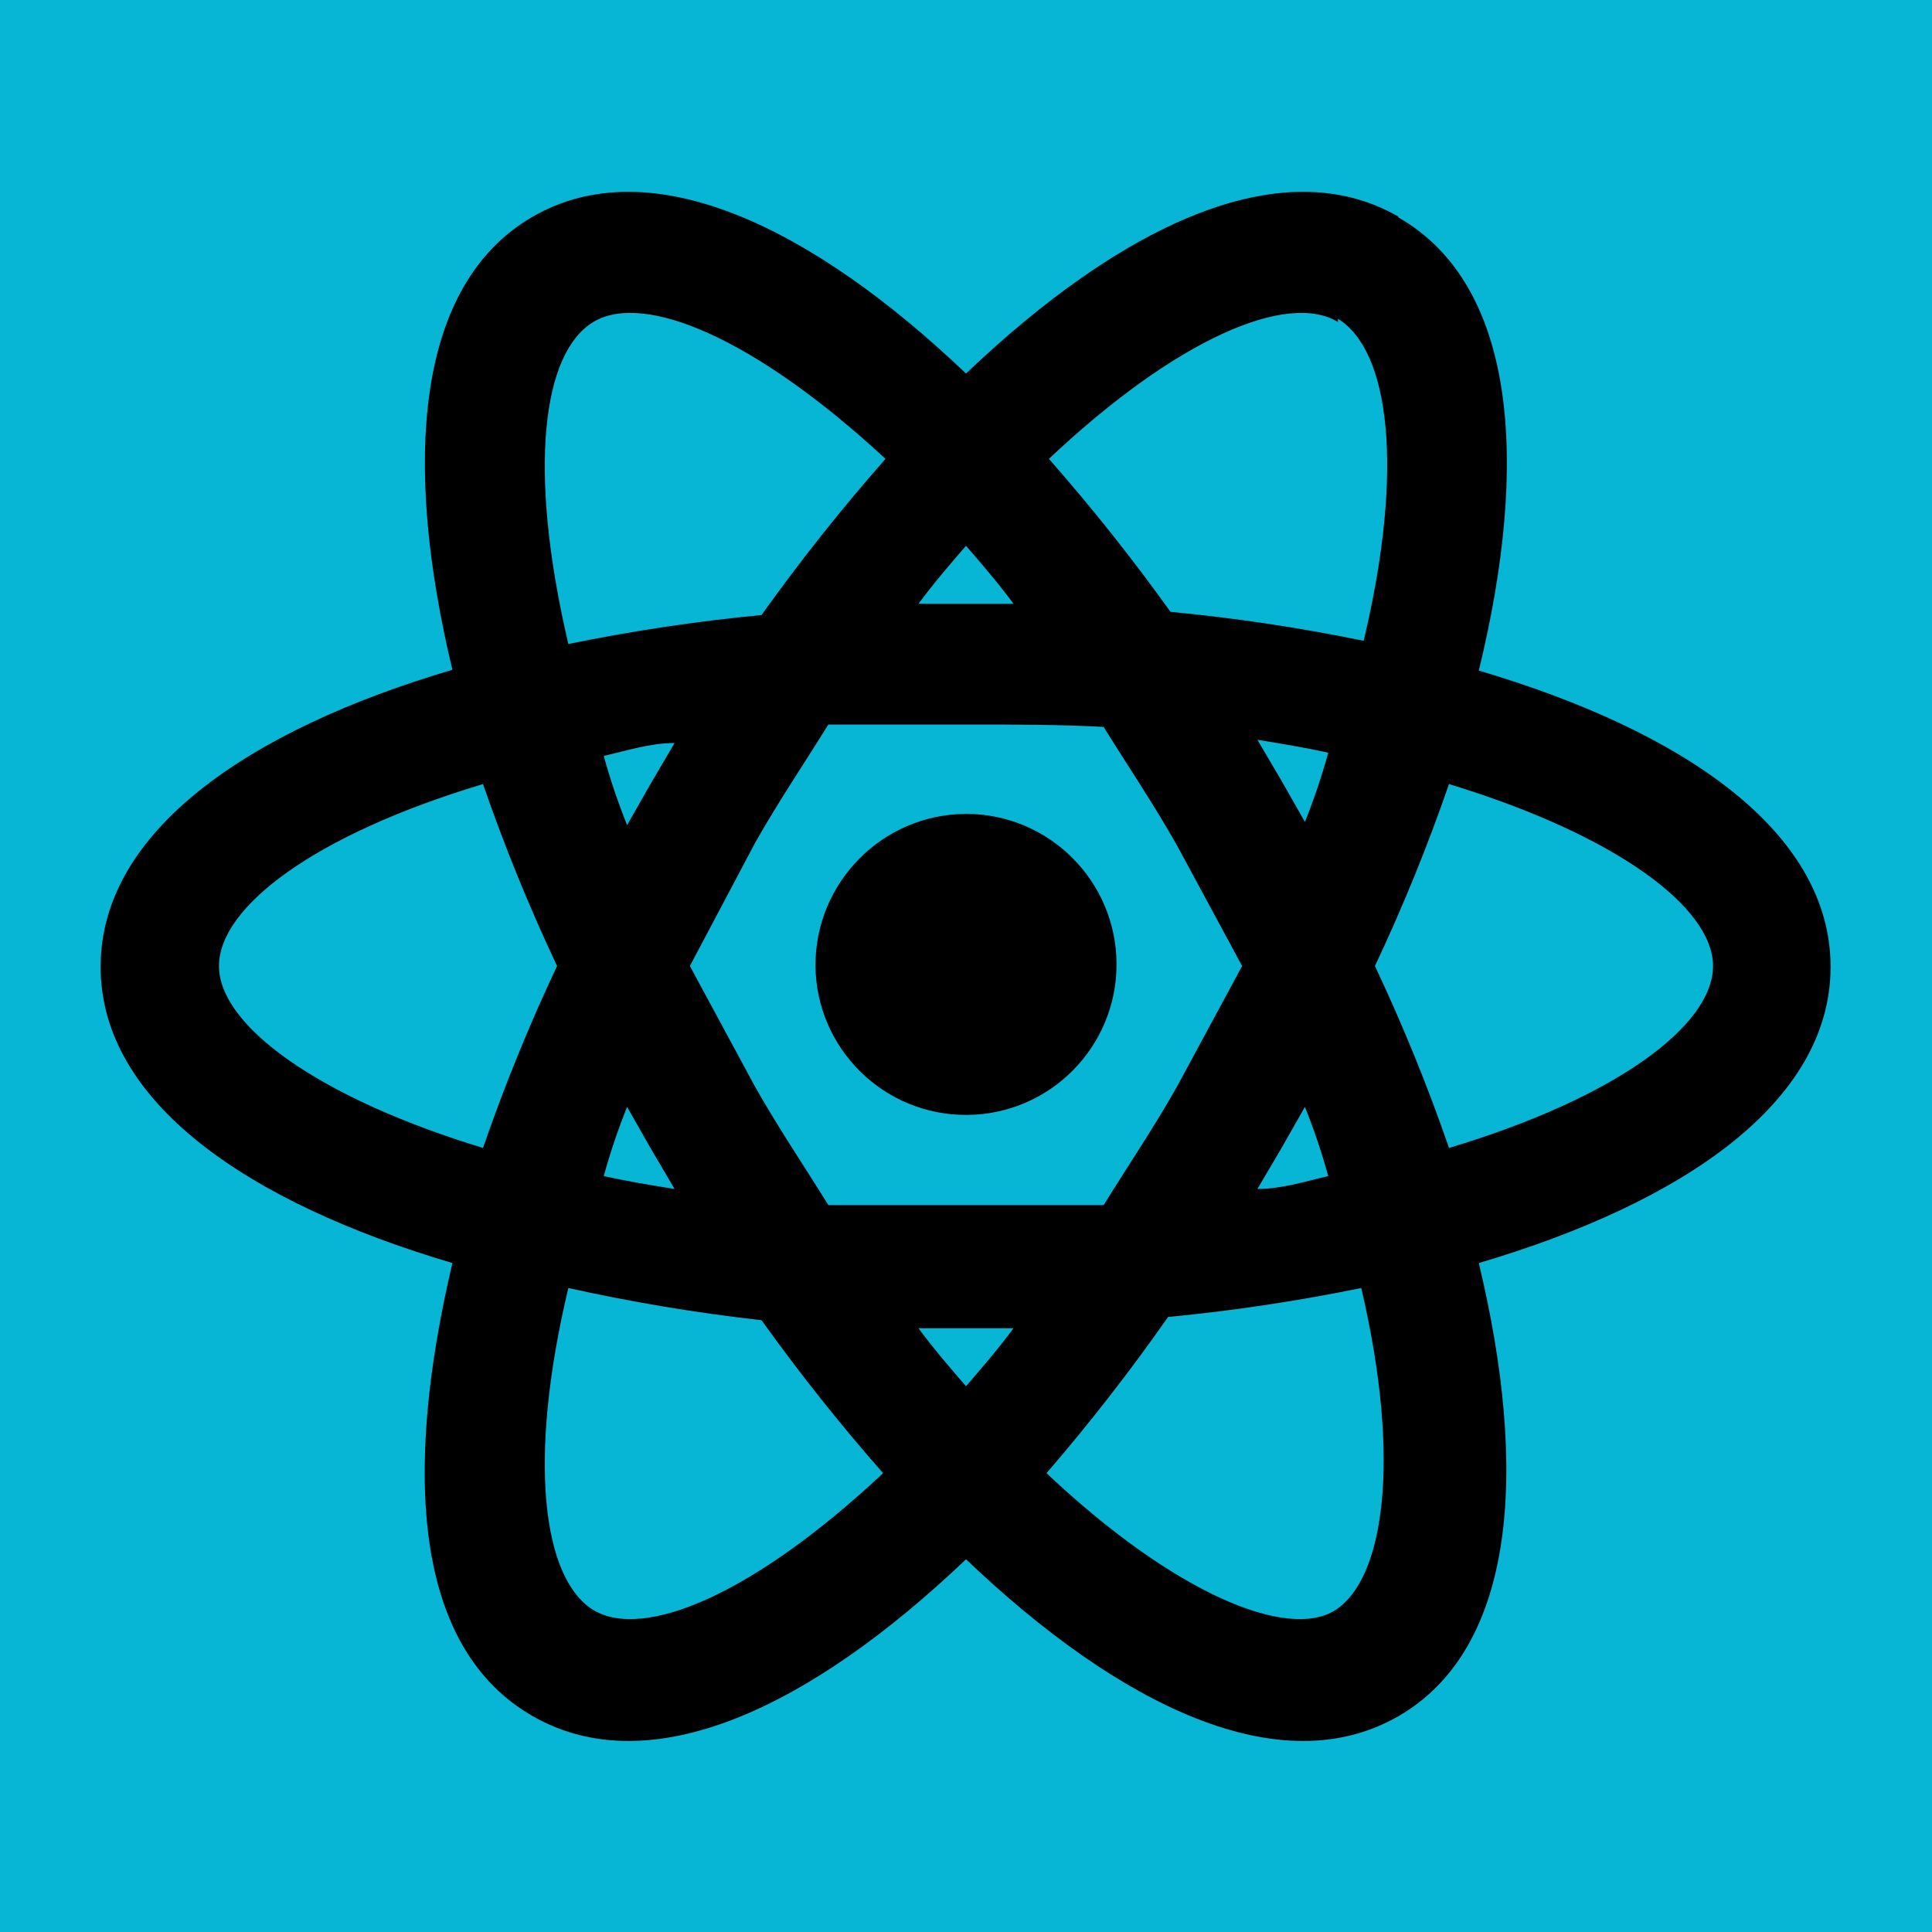
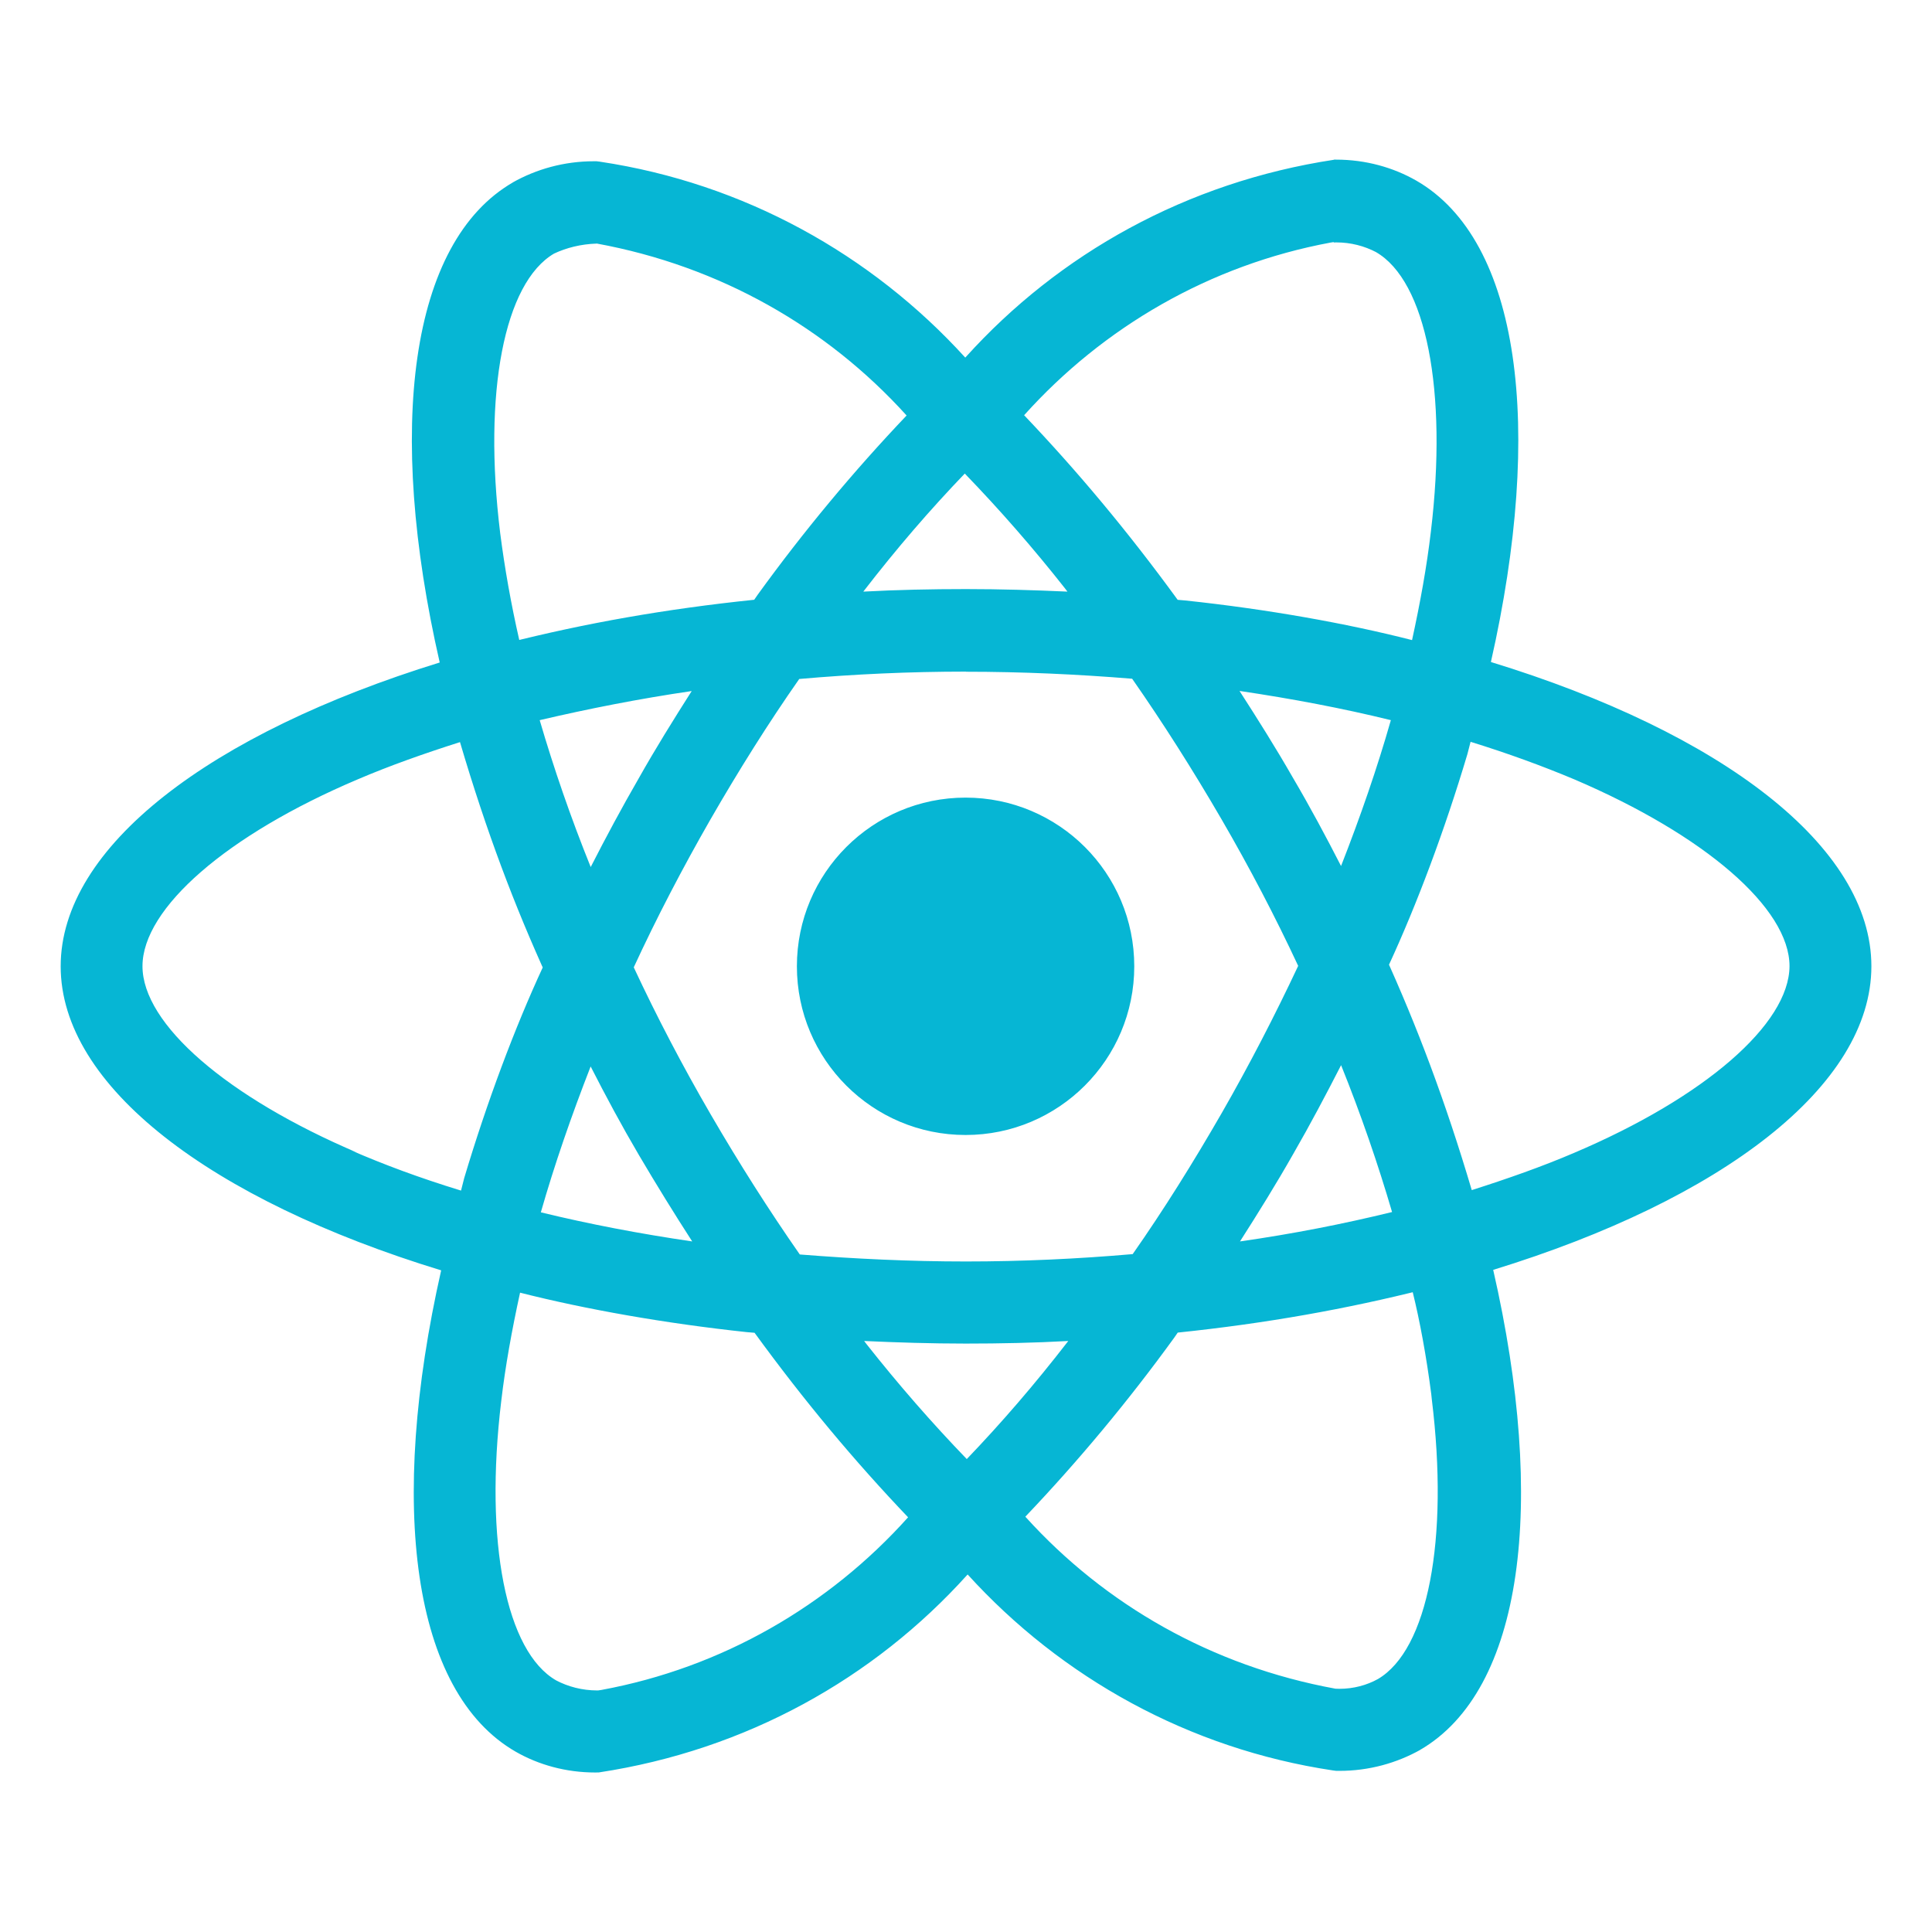
- <svg xmlns="http://www.w3.org/2000/svg" width="800px" height="800px" viewBox="0 0 24 24">
-   <rect width="24" height="24" fill="#06b6d4" />
-   <path d="M12,10.11A1.87,1.87,0,1,1,10.13,12,1.88,1.88,0,0,1,12,10.11M7.37,20c.63.38,2-.2,3.6-1.7a24.22,24.22,0,0,1-1.51-1.9A22.7,22.7,0,0,1,7.06,16c-.51,2.14-.32,3.61.31,4m.71-5.74-.29-.51a7.91,7.91,0,0,0-.29.86c.27.06.57.11.88.16l-.3-.51m6.54-.76.81-1.5-.81-1.5c-.3-.53-.62-1-.91-1.47C13.17,9,12.6,9,12,9s-1.17,0-1.71,0c-.29.47-.61.94-.91,1.47L8.57,12l.81,1.5c.3.53.62,1,.91,1.47.54,0,1.11,0,1.71,0s1.17,0,1.71,0c.29-.47.61-.94.91-1.47M12,6.78c-.19.22-.39.45-.59.72h1.18c-.2-.27-.4-.5-.59-.72m0,10.44c.19-.22.39-.45.59-.72H11.41c.2.27.4.5.59.72M16.62,4c-.62-.38-2,.2-3.59,1.7a24.22,24.22,0,0,1,1.51,1.9,22.7,22.7,0,0,1,2.4.36c.51-2.14.32-3.61-.32-4m-.7,5.74.29.51a7.91,7.91,0,0,0,.29-.86c-.27-.06-.57-.11-.88-.16l.3.51m1.45-7c1.47.84,1.63,3.05,1,5.63,2.54.75,4.37,2,4.37,3.68s-1.83,2.93-4.37,3.68c.62,2.58.46,4.79-1,5.63s-3.45-.12-5.37-1.95c-1.92,1.83-3.91,2.79-5.38,1.95s-1.62-3-1-5.63c-2.54-.75-4.37-2-4.37-3.68S3.08,9.07,5.62,8.32c-.62-2.58-.46-4.79,1-5.63s3.46.12,5.38,1.95c1.92-1.83,3.91-2.79,5.37-1.95M17.08,12A22.51,22.51,0,0,1,18,14.26c2.1-.63,3.28-1.53,3.28-2.26S20.07,10.37,18,9.74A22.51,22.51,0,0,1,17.08,12M6.92,12A22.51,22.51,0,0,1,6,9.74c-2.1.63-3.28,1.53-3.28,2.26S3.93,13.63,6,14.26A22.51,22.51,0,0,1,6.92,12m9,2.26-.3.51c.31,0,.61-.1.88-.16a7.91,7.91,0,0,0-.29-.86l-.29.51M13,18.3c1.59,1.5,3,2.08,3.59,1.7s.83-1.82.32-4a22.7,22.7,0,0,1-2.4.36A24.22,24.22,0,0,1,13,18.3M8.08,9.74l.3-.51c-.31,0-.61.1-.88.16a7.91,7.91,0,0,0,.29.86l.29-.51M11,5.7C9.38,4.2,8,3.62,7.37,4s-.82,1.82-.31,4a22.7,22.7,0,0,1,2.4-.36A24.22,24.22,0,0,1,11,5.7Z" />
+ <svg xmlns="http://www.w3.org/2000/svg" fill="#06b6d4" width="800px" height="800px" viewBox="0 0 32 32" version="1.1">
+   <path d="M14.313 22.211c0.55 0.025 1.112 0.043 1.681 0.043 0.575 0 1.143-0.012 1.7-0.043-0.557 0.72-1.107 1.357-1.689 1.964l0.008-0.008c-0.579-0.6-1.135-1.238-1.659-1.902l-0.041-0.054zM8.615 21.411c1.083 0.275 2.404 0.509 3.752 0.653l0.131 0.011c0.825 1.133 1.659 2.13 2.554 3.068l-0.011-0.012c-1.311 1.463-3.080 2.491-5.081 2.86l-0.055 0.008c-0.004 0-0.008 0-0.012 0-0.248 0-0.482-0.061-0.687-0.169l0.008 0.004c-0.832-0.475-1.193-2.292-0.912-4.627 0.067-0.575 0.177-1.18 0.312-1.797zM23.398 21.398c0.118 0.474 0.229 1.078 0.308 1.692l0.009 0.086c0.287 2.334-0.067 4.149-0.892 4.634-0.184 0.102-0.404 0.162-0.638 0.162-0.023 0-0.046-0.001-0.069-0.002l0.003 0c-2.053-0.375-3.821-1.396-5.129-2.841l-0.007-0.008c0.879-0.923 1.707-1.918 2.466-2.965l0.058-0.084c1.476-0.154 2.799-0.392 4.088-0.717l-0.197 0.042zM9.784 17.666c0.25 0.49 0.512 0.978 0.8 1.468q0.431 0.731 0.881 1.428c-0.868-0.127-1.706-0.287-2.507-0.482 0.225-0.787 0.507-1.602 0.825-2.416zM22.212 17.641c0.331 0.821 0.612 1.64 0.845 2.434-0.8 0.196-1.645 0.362-2.519 0.487 0.3-0.469 0.6-0.952 0.881-1.447 0.281-0.487 0.544-0.985 0.795-1.475zM7.619 12.292c0.436 1.478 0.904 2.714 1.449 3.906l-0.075-0.182c-0.466 1.005-0.927 2.234-1.305 3.499l-0.052 0.205c-0.706-0.217-1.274-0.43-1.827-0.669l0.115 0.044c-2.164-0.921-3.564-2.132-3.564-3.092s1.4-2.177 3.564-3.094c0.525-0.225 1.1-0.428 1.694-0.617zM24.358 12.287c0.605 0.187 1.18 0.396 1.718 0.622 2.164 0.925 3.564 2.134 3.564 3.094-0.006 0.96-1.406 2.174-3.57 3.093-0.525 0.225-1.1 0.427-1.693 0.616-0.44-1.483-0.908-2.718-1.451-3.912l0.076 0.188c0.464-1.004 0.926-2.233 1.303-3.498l0.053-0.206zM20.53 11.444c0.869 0.129 1.706 0.287 2.507 0.484-0.225 0.79-0.506 1.602-0.825 2.416-0.25-0.487-0.512-0.978-0.8-1.467-0.281-0.49-0.581-0.967-0.881-1.432zM11.458 11.444c-0.3 0.471-0.6 0.953-0.88 1.45-0.281 0.487-0.544 0.977-0.794 1.467-0.331-0.82-0.612-1.637-0.845-2.433 0.8-0.187 1.643-0.354 2.518-0.482zM16 11.126c0.925 0 1.846 0.042 2.752 0.116q0.761 1.091 1.478 2.324 0.697 1.2 1.272 2.432c-0.385 0.819-0.807 1.637-1.266 2.437-0.475 0.825-0.966 1.61-1.475 2.337-0.91 0.079-1.832 0.122-2.762 0.122-0.925 0-1.846-0.044-2.752-0.116-0.507-0.727-1.002-1.505-1.478-2.324q-0.697-1.2-1.272-2.432c0.379-0.821 0.807-1.641 1.266-2.442 0.475-0.825 0.966-1.607 1.475-2.334 0.91-0.080 1.832-0.122 2.762-0.122zM15.981 7.845c0.58 0.6 1.136 1.237 1.659 1.901l0.040 0.053c-0.55-0.025-1.112-0.042-1.681-0.042-0.575 0-1.143 0.012-1.7 0.042 0.556-0.72 1.106-1.357 1.689-1.964l-0.008 0.008zM9.88 4.033c2.053 0.376 3.82 1.397 5.129 2.841l0.007 0.008c-0.879 0.924-1.707 1.919-2.466 2.968l-0.058 0.084c-1.475 0.153-2.798 0.389-4.086 0.714l0.196-0.042c-0.14-0.612-0.244-1.205-0.317-1.774-0.287-2.334 0.067-4.149 0.892-4.632 0.206-0.097 0.447-0.157 0.701-0.165l0.003-0zM22.090 4.008v0.008c0.013-0 0.028-0.001 0.044-0.001 0.239 0 0.464 0.059 0.662 0.163l-0.008-0.004c0.832 0.477 1.193 2.293 0.912 4.629-0.067 0.575-0.177 1.181-0.312 1.799-1.085-0.278-2.406-0.513-3.754-0.656l-0.128-0.011c-0.826-1.134-1.66-2.131-2.555-3.070l0.012 0.012c1.311-1.46 3.077-2.488 5.074-2.859l0.056-0.009zM22.096 2.646c-2.442 0.371-4.556 1.557-6.1 3.268l-0.008 0.009c-1.555-1.71-3.669-2.888-6.051-3.245l-0.056-0.007c-0.013-0-0.029-0-0.045-0-0.491 0-0.952 0.129-1.351 0.355l0.014-0.007c-1.718 0.991-2.103 4.079-1.216 7.954-3.804 1.175-6.278 3.053-6.278 5.032 0 1.987 2.487 3.87 6.302 5.036-0.88 3.89-0.487 6.983 1.235 7.973 0.378 0.217 0.832 0.344 1.315 0.344 0.022 0 0.044-0 0.065-0.001l-0.003 0c2.442-0.371 4.556-1.558 6.1-3.27l0.008-0.009c1.555 1.711 3.669 2.889 6.051 3.246l0.056 0.007c0.015 0 0.034 0 0.052 0 0.488 0 0.947-0.128 1.344-0.351l-0.014 0.007c1.717-0.99 2.103-4.078 1.216-7.954 3.79-1.165 6.264-3.047 6.264-5.029 0-1.987-2.487-3.87-6.302-5.039 0.88-3.886 0.487-6.982-1.235-7.973-0.382-0.219-0.84-0.348-1.328-0.348-0.013 0-0.026 0-0.039 0l0.002-0zM18.787 16.005c0 1.543-1.251 2.794-2.794 2.794s-2.794-1.251-2.794-2.794c0-1.543 1.251-2.794 2.794-2.794 0.772 0 1.47 0.313 1.976 0.818v0c0.506 0.506 0.818 1.204 0.818 1.976 0 0 0 0 0 0v0z" />
</svg>
